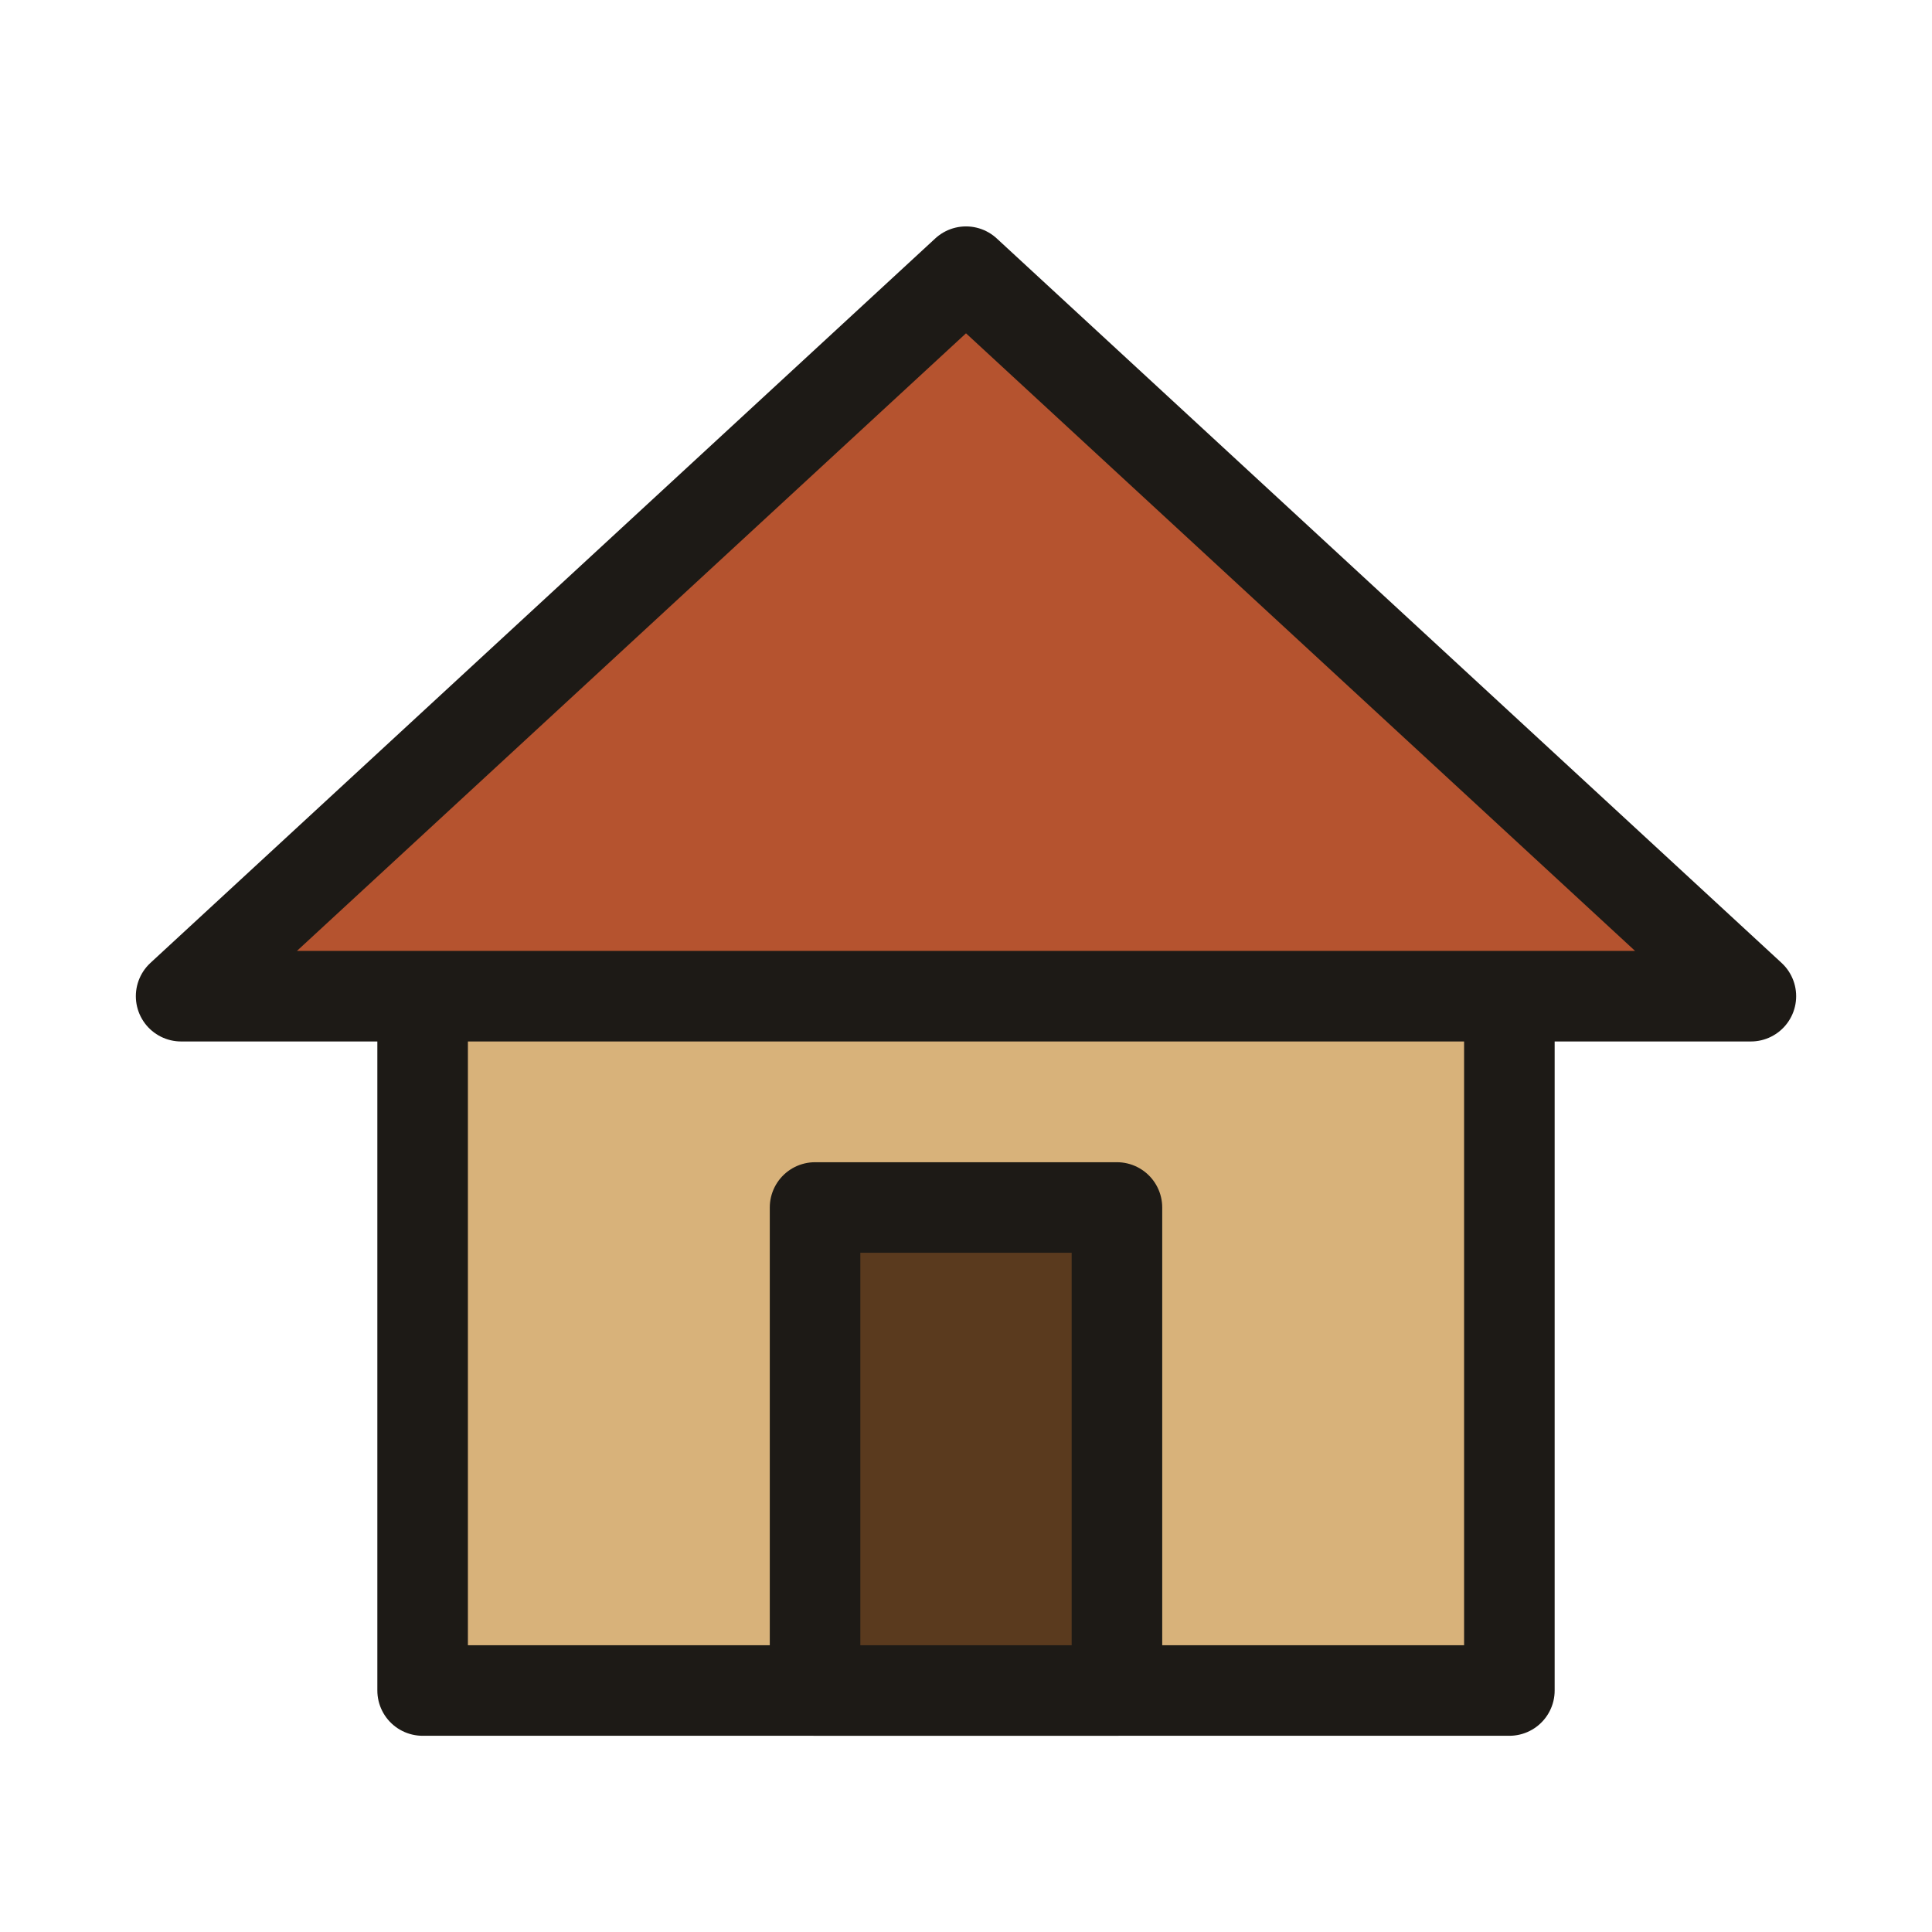
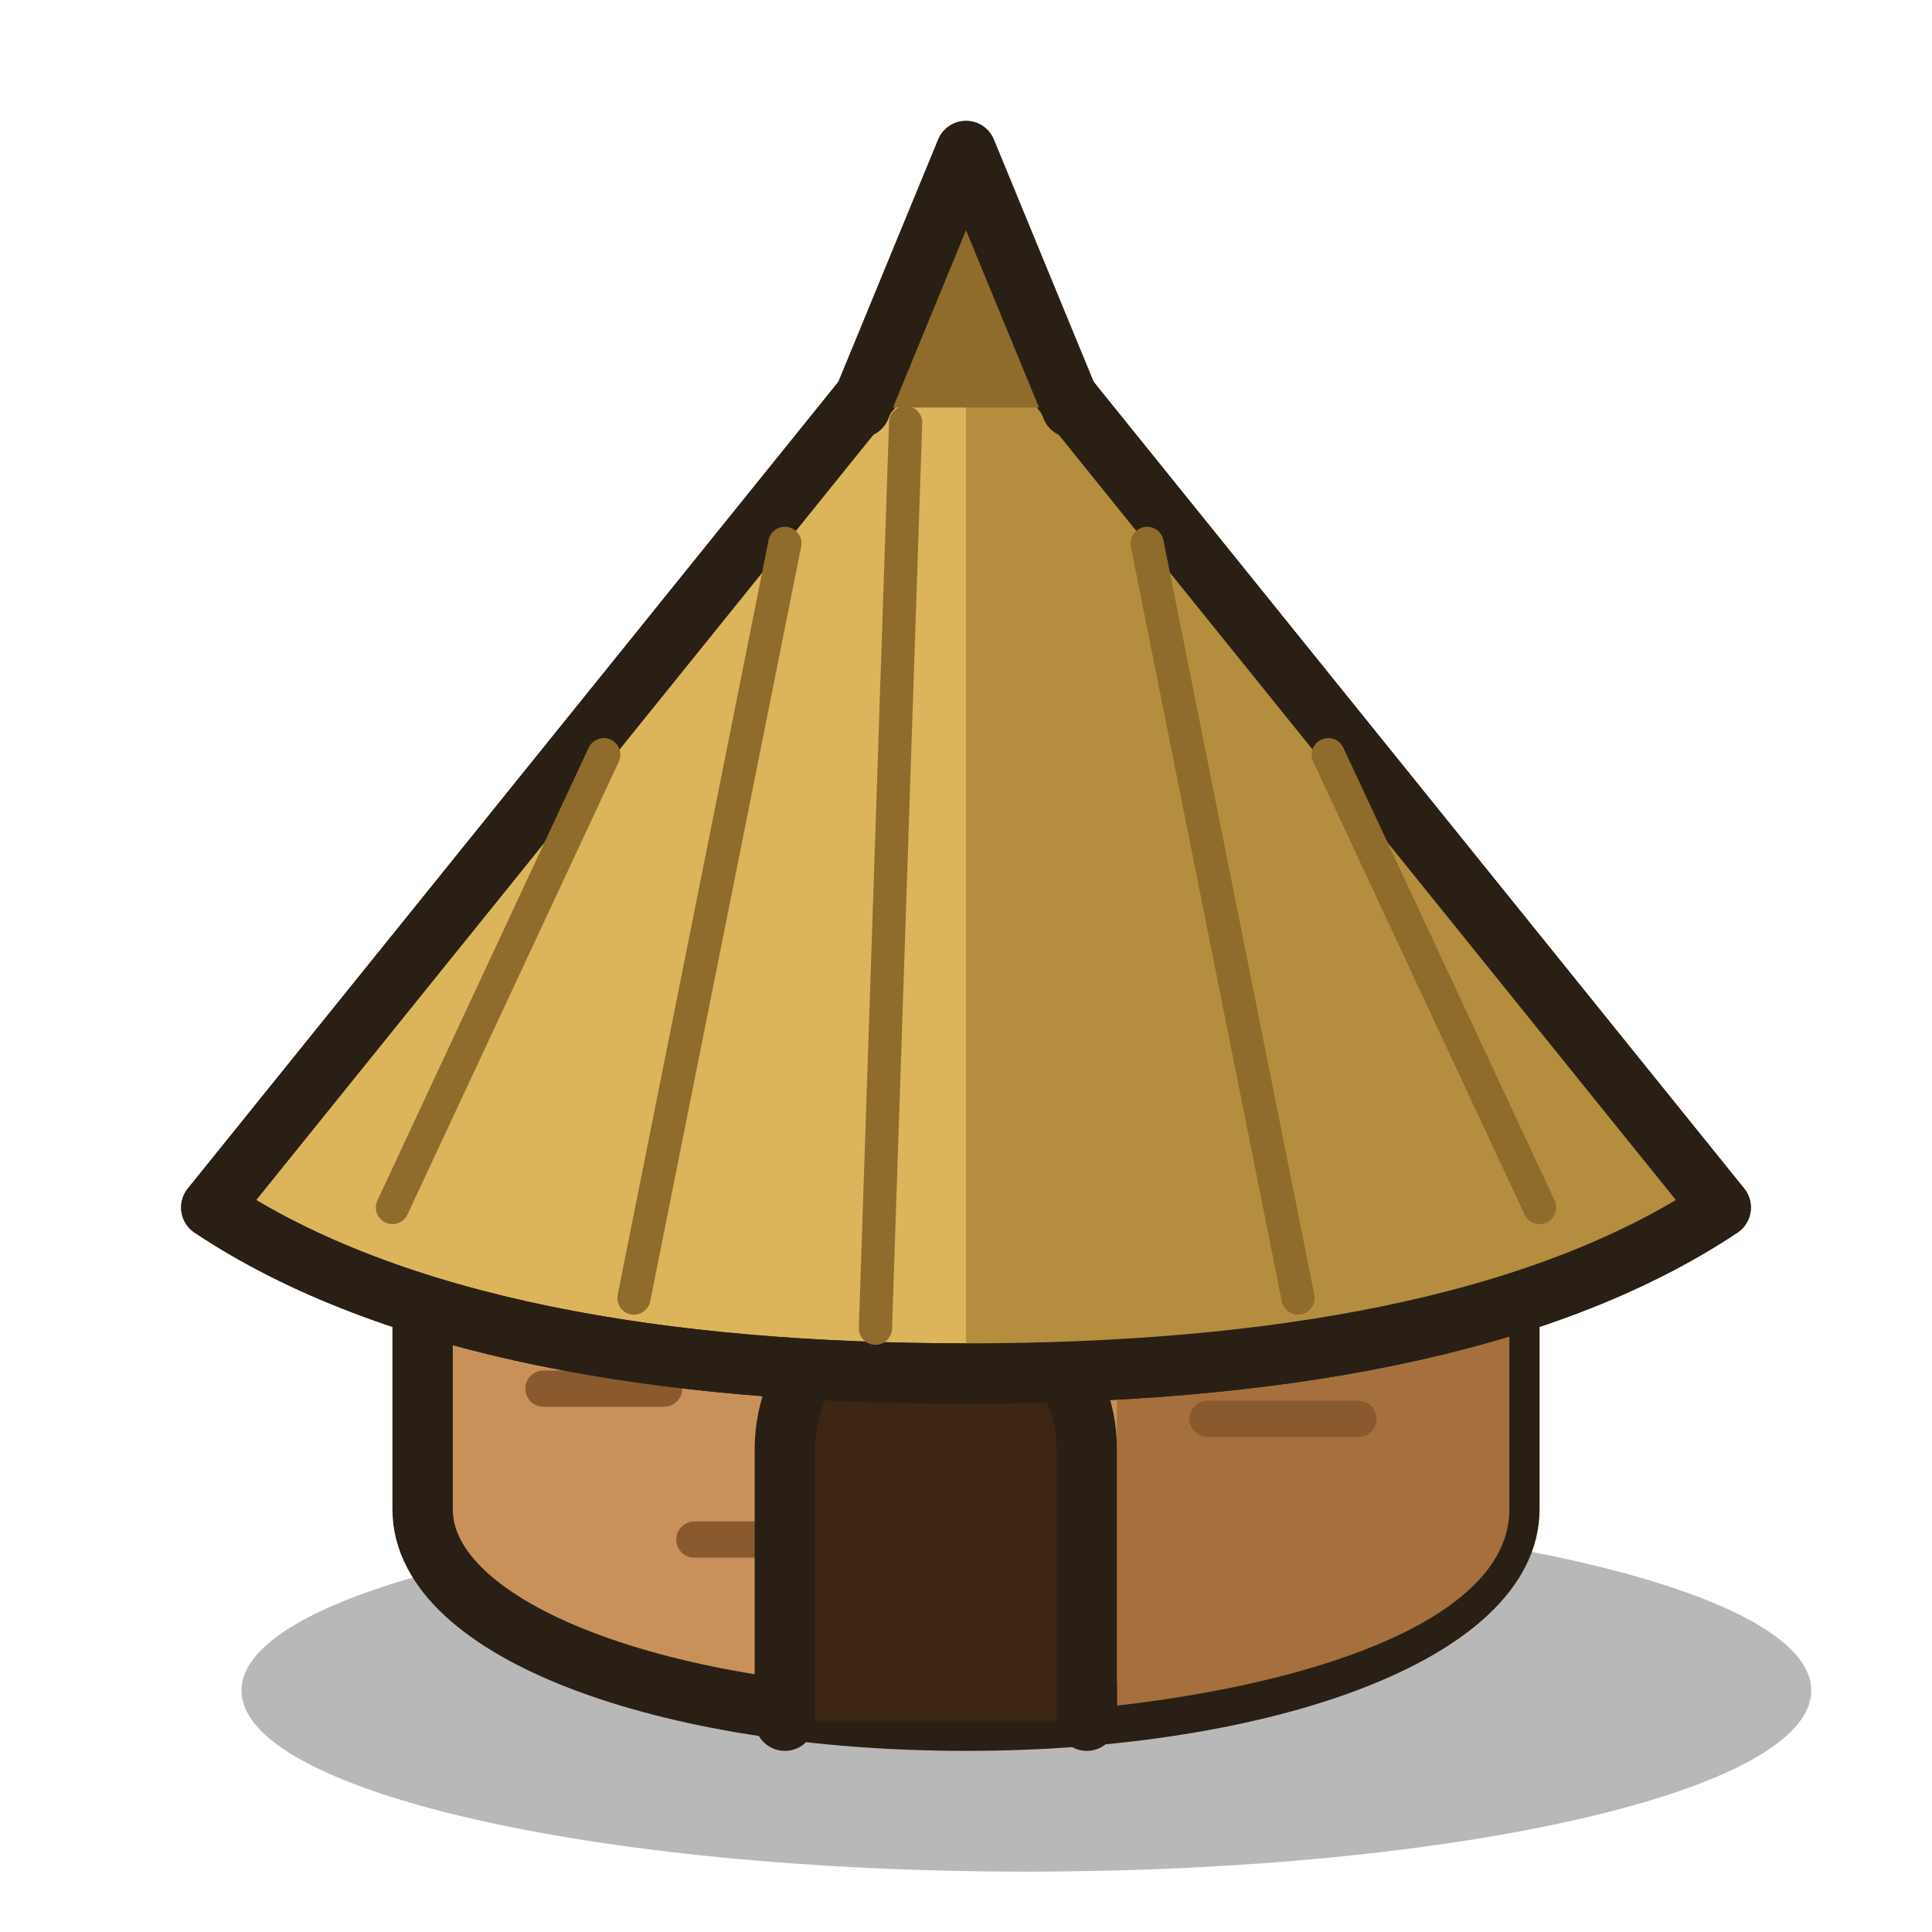
<svg xmlns="http://www.w3.org/2000/svg" width="64" height="64" viewBox="0 0 64 64">
-   <g stroke="#1d1a16" stroke-width="3" stroke-linejoin="round" stroke-linecap="round">
-     <rect x="14" y="30" width="36" height="26" fill="#d8b27a" />
-     <path d="M6 33L32 9l26 24z" fill="#b5532f" />
-     <rect x="27" y="40" width="10" height="16" fill="#5a3a1e" />
+   <g stroke="#2a1f14" stroke-width="2" stroke-linejoin="round" stroke-linecap="round">
+     <ellipse cx="34" cy="56" rx="26" ry="6" fill="#000" opacity=".28" stroke="none" />
+     <path d="M14 38v12c0 4 8 7 18 7s18-3 18-7V38z" fill="#c9915a" />
+     <path d="M37 41v15.5c7-.8 13-3 13-6.5V38z" fill="#a5703d" stroke="none" />
+     <path d="M18 46h4M23 51h5M40 47h5" stroke="#8a5a2e" stroke-width="1.2" />
+     <path d="M26 57v-9a5 5 0 0 1 10 0v9" fill="#3d2614" />
+     <path d="M7 40L32 9l25 31c-6 4-15 5.5-25 5.5S13 44 7 40z" fill="#dcb45c" />
+     <path d="M32 9l25 31c-6 4-15 5.5-25 5.5z" fill="#b48d3e" stroke="none" />
+     <path d="M7 40L32 9l25 31c-6 4-15 5.5-25 5.5S13 44 7 40z" fill="none" />
+     <path d="M20 25l-7 15M26 18l-5 25M38 18l5 25M44 25l7 15M30 14l-1 30" stroke="#8f6c2c" stroke-width="1.1" fill="none" />
+     <path d="M28.5 13.5L32 5l3.5 8.5" fill="#8f6c2c" />
  </g>
</svg>
